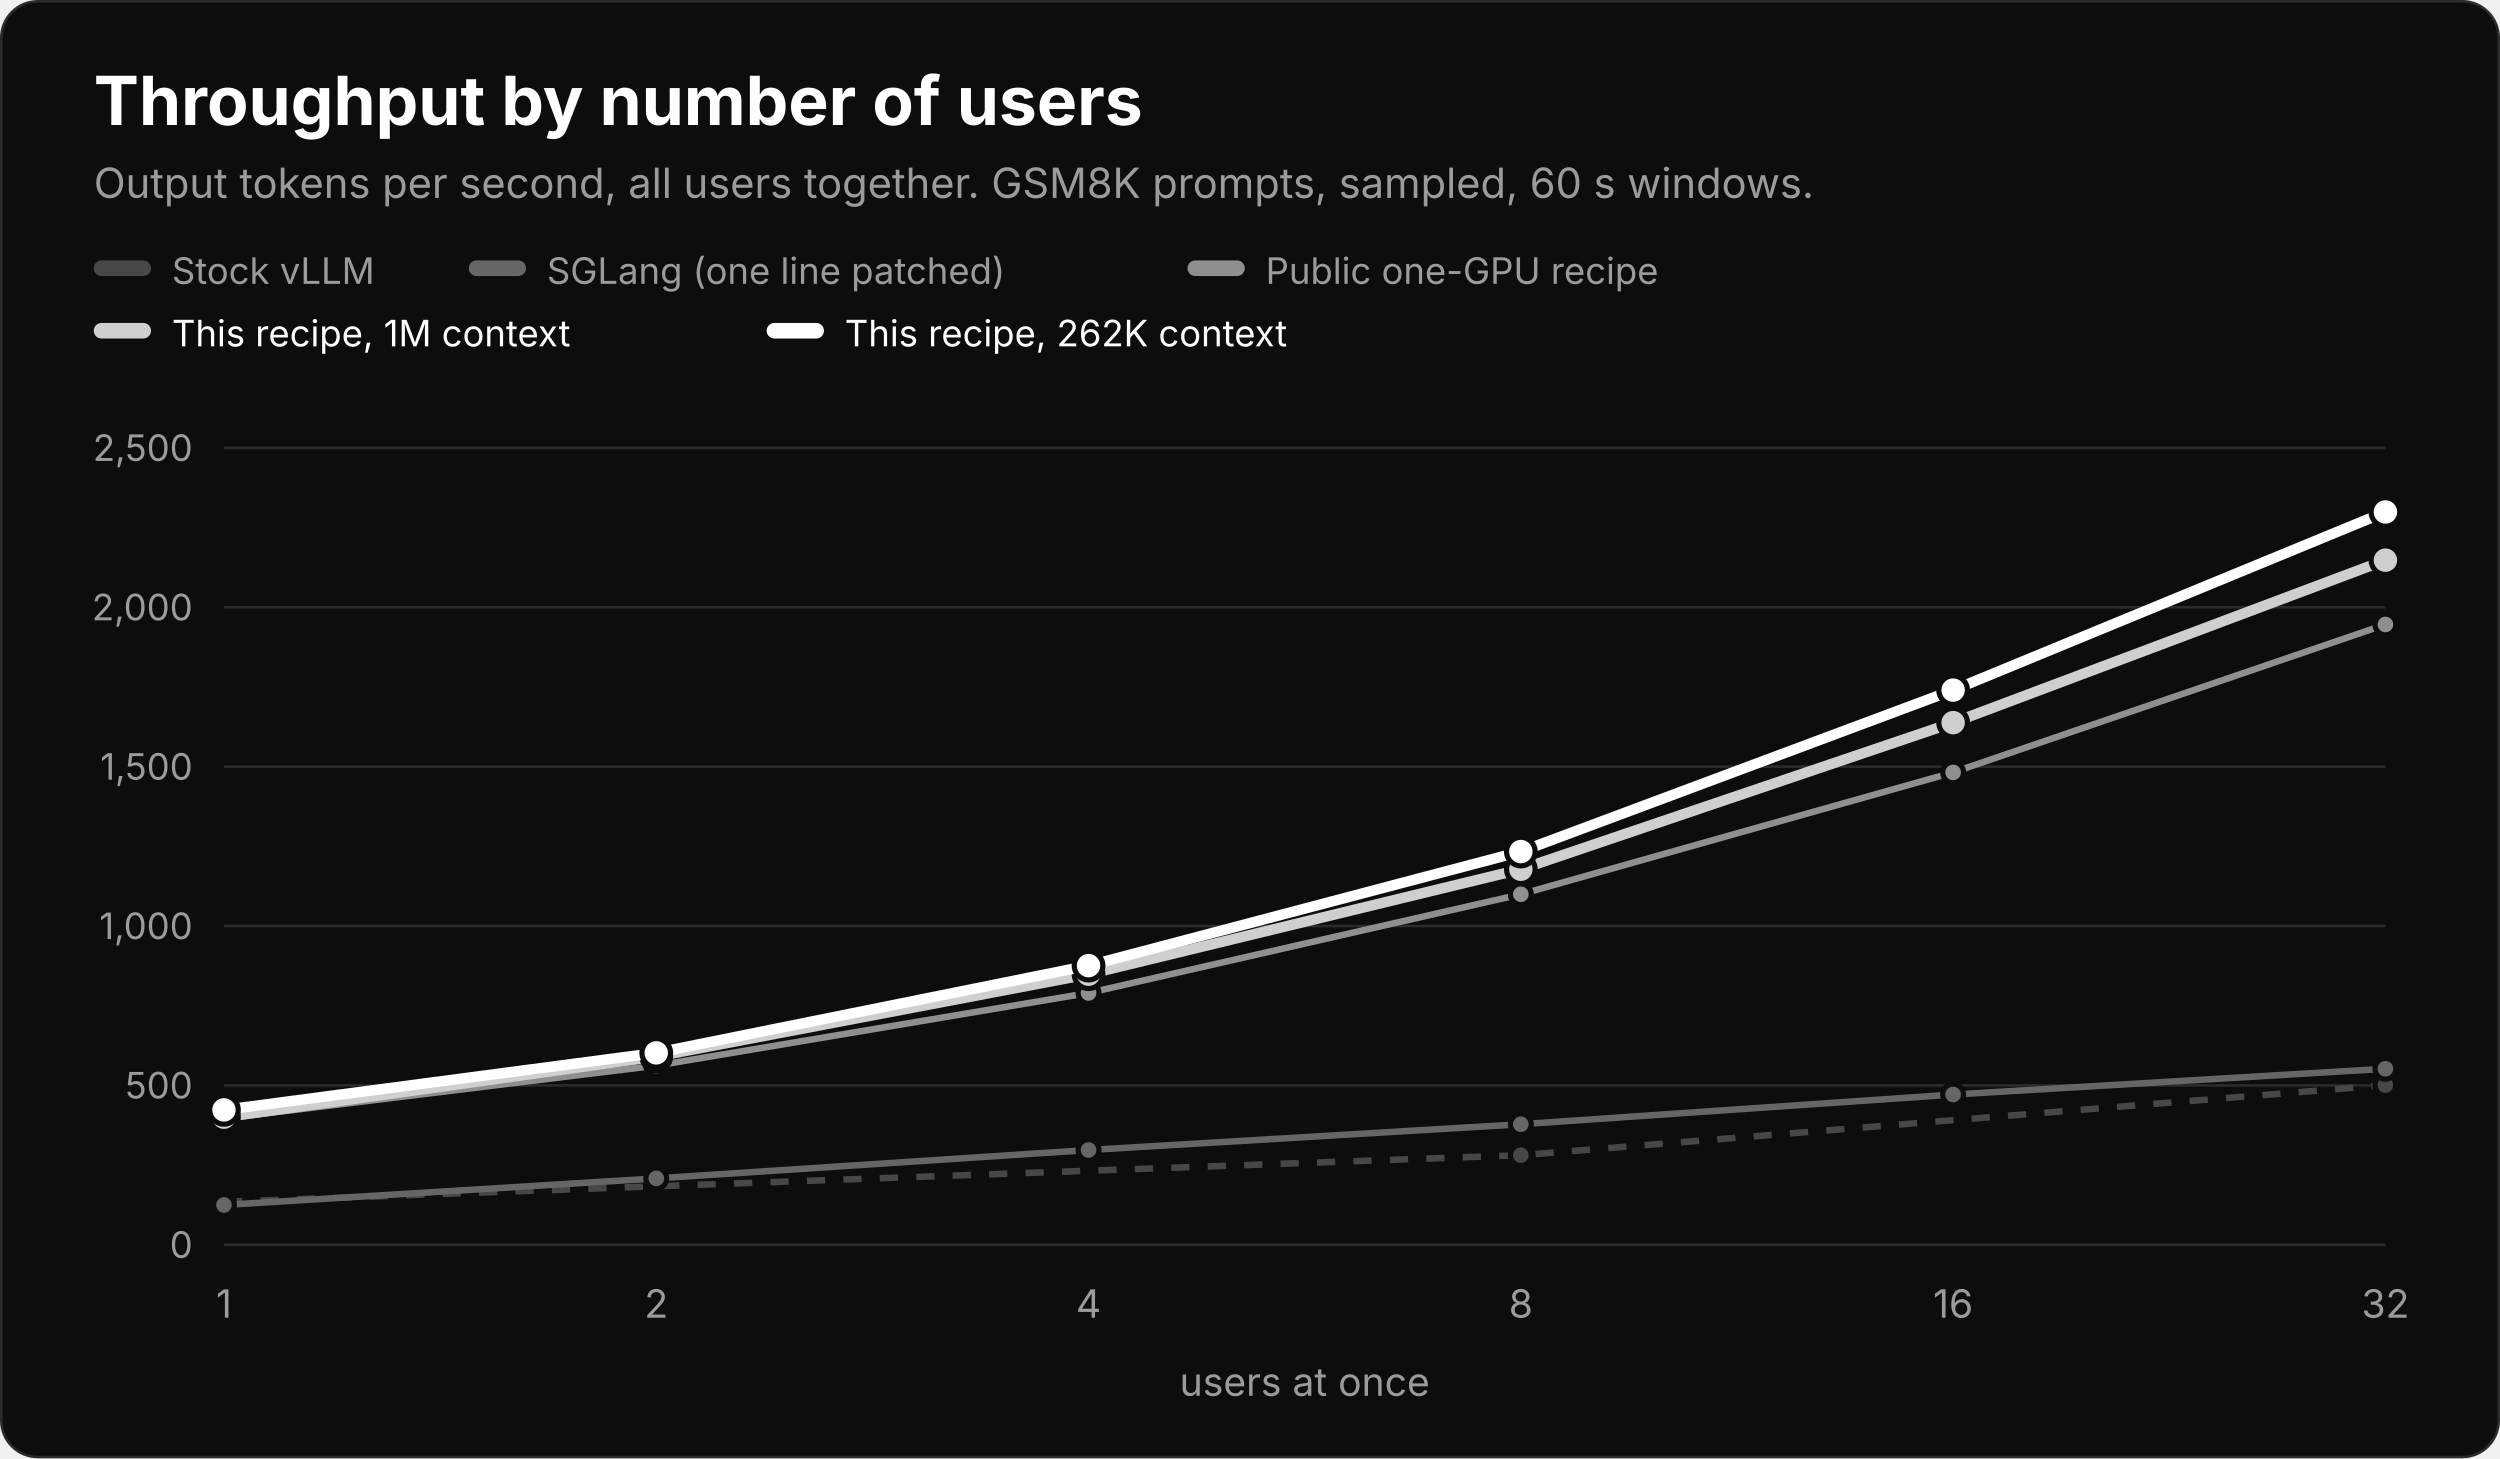
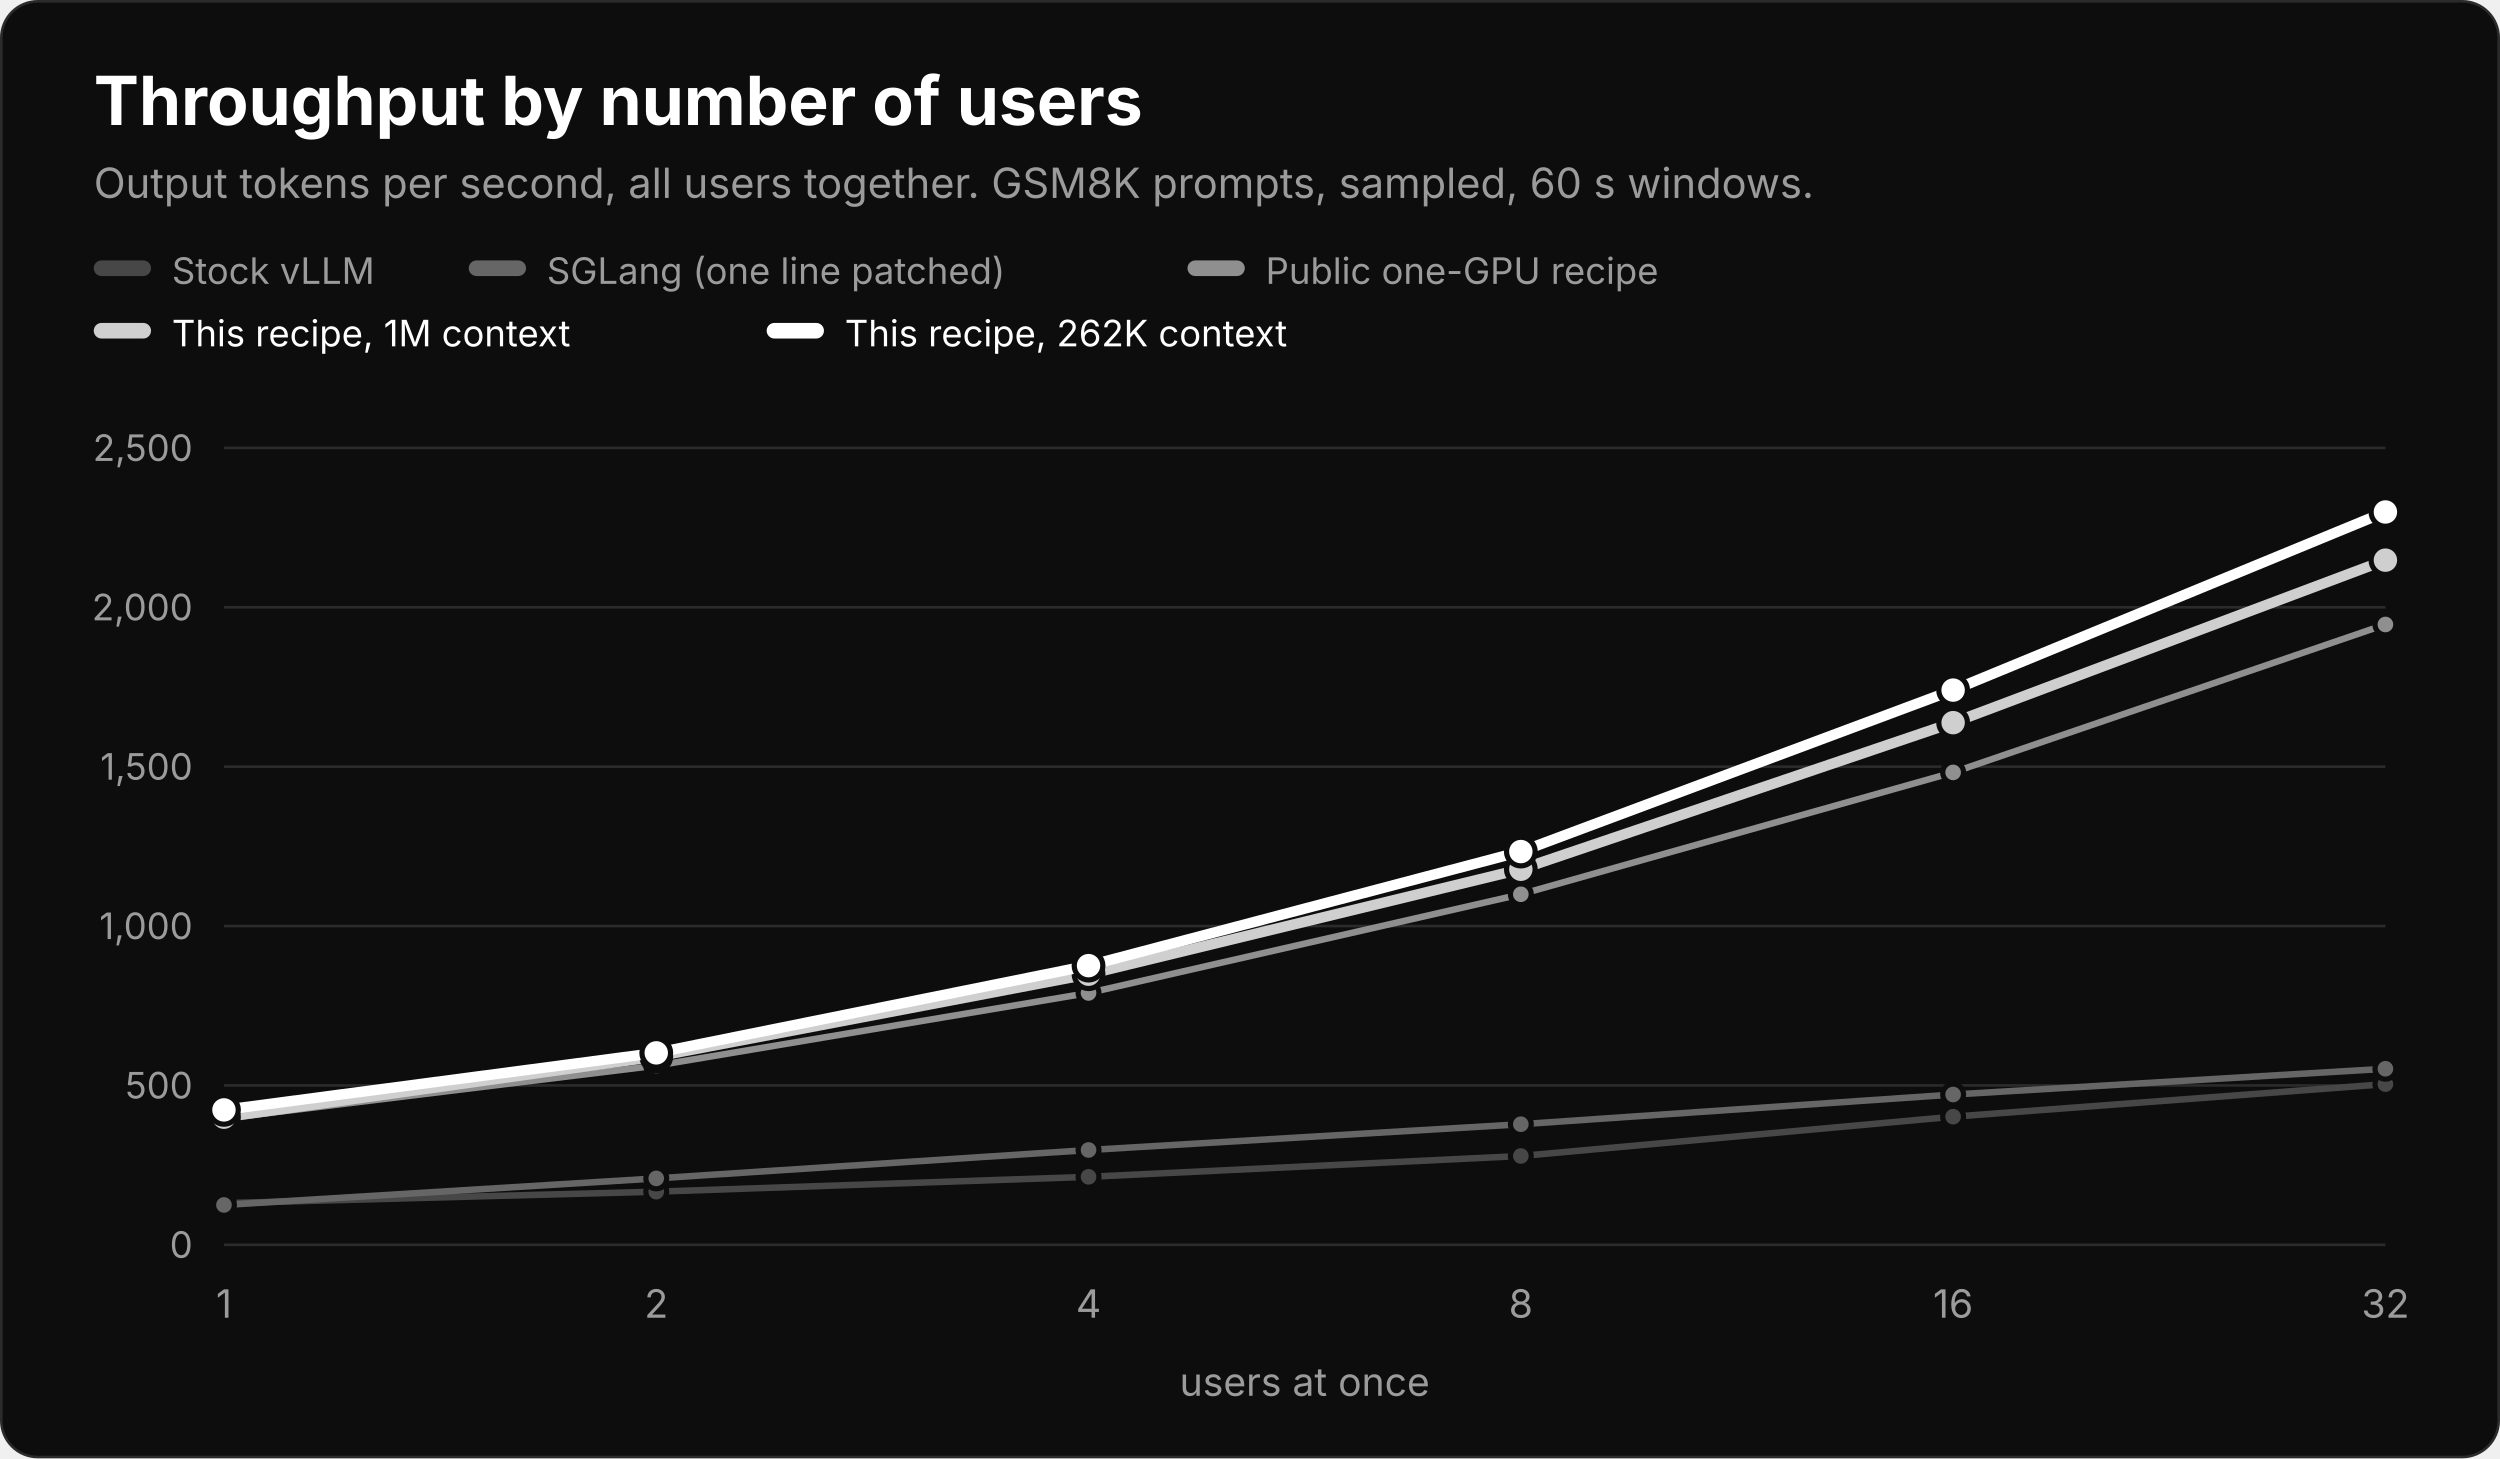
<svg xmlns="http://www.w3.org/2000/svg" viewBox="0 0 960 560" width="960" height="560" role="img">
  <rect x="0.5" y="0.5" width="959" height="559" rx="14" fill="#0d0d0d" stroke="#2b2b2b" />
  <text x="36.0" y="48.0" font-family="'Inter', 'Helvetica Neue', Helvetica, Arial, sans-serif" font-size="26" font-weight="700" fill="#ffffff" text-anchor="start">Throughput by number of users</text>
  <text x="36.0" y="76.0" font-family="'Inter', 'Helvetica Neue', Helvetica, Arial, sans-serif" font-size="16" font-weight="400" fill="#9b9b9b" text-anchor="start">Output tokens per second, all users together. GSM8K prompts, sampled, 60 s windows.</text>
  <rect x="36" y="100" width="22" height="6" rx="3" fill="#474747" />
  <text x="66.0" y="109.0" font-family="'Inter', 'Helvetica Neue', Helvetica, Arial, sans-serif" font-size="14" font-weight="400" fill="#9b9b9b" text-anchor="start">Stock vLLM</text>
  <rect x="180.0" y="100" width="22" height="6" rx="3" fill="#666666" />
  <text x="210.0" y="109.0" font-family="'Inter', 'Helvetica Neue', Helvetica, Arial, sans-serif" font-size="14" font-weight="400" fill="#9b9b9b" text-anchor="start">SGLang (one line patched)</text>
  <rect x="456.0" y="100" width="22" height="6" rx="3" fill="#8f8f8f" />
  <text x="486.0" y="109.0" font-family="'Inter', 'Helvetica Neue', Helvetica, Arial, sans-serif" font-size="14" font-weight="400" fill="#9b9b9b" text-anchor="start">Public one-GPU recipe</text>
  <rect x="36" y="124" width="22" height="6" rx="3" fill="#cfcfcf" />
  <text x="66.0" y="133.0" font-family="'Inter', 'Helvetica Neue', Helvetica, Arial, sans-serif" font-size="14" font-weight="400" fill="#ffffff" text-anchor="start">This recipe, 1M context</text>
  <rect x="294.4" y="124" width="22" height="6" rx="3" fill="#ffffff" />
  <text x="324.4" y="133.0" font-family="'Inter', 'Helvetica Neue', Helvetica, Arial, sans-serif" font-size="14" font-weight="400" fill="#ffffff" text-anchor="start">This recipe, 262K context</text>
  <line x1="86" y1="478.0" x2="916" y2="478.0" stroke="#2b2b2b" />
  <text x="74.0" y="483.0" font-family="'Inter', 'Helvetica Neue', Helvetica, Arial, sans-serif" font-size="14" font-weight="400" fill="#9b9b9b" text-anchor="end">0</text>
  <line x1="86" y1="416.8" x2="916" y2="416.8" stroke="#2b2b2b" />
  <text x="74.0" y="421.8" font-family="'Inter', 'Helvetica Neue', Helvetica, Arial, sans-serif" font-size="14" font-weight="400" fill="#9b9b9b" text-anchor="end">500</text>
  <line x1="86" y1="355.6" x2="916" y2="355.6" stroke="#2b2b2b" />
  <text x="74.0" y="360.6" font-family="'Inter', 'Helvetica Neue', Helvetica, Arial, sans-serif" font-size="14" font-weight="400" fill="#9b9b9b" text-anchor="end">1,000</text>
  <line x1="86" y1="294.4" x2="916" y2="294.4" stroke="#2b2b2b" />
  <text x="74.0" y="299.4" font-family="'Inter', 'Helvetica Neue', Helvetica, Arial, sans-serif" font-size="14" font-weight="400" fill="#9b9b9b" text-anchor="end">1,500</text>
  <line x1="86" y1="233.2" x2="916" y2="233.2" stroke="#2b2b2b" />
  <text x="74.0" y="238.2" font-family="'Inter', 'Helvetica Neue', Helvetica, Arial, sans-serif" font-size="14" font-weight="400" fill="#9b9b9b" text-anchor="end">2,000</text>
  <line x1="86" y1="172.0" x2="916" y2="172.0" stroke="#2b2b2b" />
  <text x="74.0" y="177.0" font-family="'Inter', 'Helvetica Neue', Helvetica, Arial, sans-serif" font-size="14" font-weight="400" fill="#9b9b9b" text-anchor="end">2,500</text>
  <text x="86.0" y="506.0" font-family="'Inter', 'Helvetica Neue', Helvetica, Arial, sans-serif" font-size="15" font-weight="400" fill="#9b9b9b" text-anchor="middle">1</text>
  <text x="252.0" y="506.0" font-family="'Inter', 'Helvetica Neue', Helvetica, Arial, sans-serif" font-size="15" font-weight="400" fill="#9b9b9b" text-anchor="middle">2</text>
  <text x="418.0" y="506.0" font-family="'Inter', 'Helvetica Neue', Helvetica, Arial, sans-serif" font-size="15" font-weight="400" fill="#9b9b9b" text-anchor="middle">4</text>
  <text x="584.0" y="506.0" font-family="'Inter', 'Helvetica Neue', Helvetica, Arial, sans-serif" font-size="15" font-weight="400" fill="#9b9b9b" text-anchor="middle">8</text>
  <text x="750.0" y="506.0" font-family="'Inter', 'Helvetica Neue', Helvetica, Arial, sans-serif" font-size="15" font-weight="400" fill="#9b9b9b" text-anchor="middle">16</text>
  <text x="916.0" y="506.0" font-family="'Inter', 'Helvetica Neue', Helvetica, Arial, sans-serif" font-size="15" font-weight="400" fill="#9b9b9b" text-anchor="middle">32</text>
  <text x="501.0" y="536.0" font-family="'Inter', 'Helvetica Neue', Helvetica, Arial, sans-serif" font-size="15" font-weight="400" fill="#9b9b9b" text-anchor="middle">users at once</text>
-   <polyline fill="none" stroke="#474747" stroke-width="2.5" stroke-linejoin="round" stroke-dasharray="7 7" points="86.0,461.5 584.0,443.6 916.0,416.7" />
-   <circle cx="86.0" cy="461.5" r="4" fill="#474747" stroke="#0d0d0d" stroke-width="2" />
-   <circle cx="584.0" cy="443.6" r="4" fill="#474747" stroke="#0d0d0d" stroke-width="2" />
-   <circle cx="916.0" cy="416.7" r="4" fill="#474747" stroke="#0d0d0d" stroke-width="2" />
+   <polyline fill="none" stroke="#474747" stroke-width="2.5" stroke-linejoin="round" points="86.0,462.0 252.0,457.6 418.0,451.9 584.0,443.9 750.0,428.8 916.0,416.3" />
+   <circle cx="86.0" cy="462.0" r="4" fill="#474747" stroke="#0d0d0d" stroke-width="2" />
+   <circle cx="252.0" cy="457.6" r="4" fill="#474747" stroke="#0d0d0d" stroke-width="2" />
+   <circle cx="418.0" cy="451.9" r="4" fill="#474747" stroke="#0d0d0d" stroke-width="2" />
+   <circle cx="584.0" cy="443.9" r="4" fill="#474747" stroke="#0d0d0d" stroke-width="2" />
+   <circle cx="750.0" cy="428.8" r="4" fill="#474747" stroke="#0d0d0d" stroke-width="2" />
+   <circle cx="916.0" cy="416.3" r="4" fill="#474747" stroke="#0d0d0d" stroke-width="2" />
  <polyline fill="none" stroke="#666666" stroke-width="2.5" stroke-linejoin="round" points="86.0,462.7 252.0,452.5 418.0,441.6 584.0,431.7 750.0,420.3 916.0,410.4" />
  <circle cx="86.0" cy="462.7" r="4" fill="#666666" stroke="#0d0d0d" stroke-width="2" />
  <circle cx="252.0" cy="452.5" r="4" fill="#666666" stroke="#0d0d0d" stroke-width="2" />
  <circle cx="418.0" cy="441.6" r="4" fill="#666666" stroke="#0d0d0d" stroke-width="2" />
  <circle cx="584.0" cy="431.7" r="4" fill="#666666" stroke="#0d0d0d" stroke-width="2" />
  <circle cx="750.0" cy="420.3" r="4" fill="#666666" stroke="#0d0d0d" stroke-width="2" />
  <circle cx="916.0" cy="410.4" r="4" fill="#666666" stroke="#0d0d0d" stroke-width="2" />
  <polyline fill="none" stroke="#8f8f8f" stroke-width="2.5" stroke-linejoin="round" points="86.0,429.5 252.0,409.2 418.0,381.3 584.0,343.4 750.0,296.6 916.0,239.8" />
  <circle cx="86.0" cy="429.5" r="4" fill="#8f8f8f" stroke="#0d0d0d" stroke-width="2" />
  <circle cx="252.0" cy="409.2" r="4" fill="#8f8f8f" stroke="#0d0d0d" stroke-width="2" />
  <circle cx="418.0" cy="381.3" r="4" fill="#8f8f8f" stroke="#0d0d0d" stroke-width="2" />
  <circle cx="584.0" cy="343.4" r="4" fill="#8f8f8f" stroke="#0d0d0d" stroke-width="2" />
  <circle cx="750.0" cy="296.6" r="4" fill="#8f8f8f" stroke="#0d0d0d" stroke-width="2" />
  <circle cx="916.0" cy="239.8" r="4" fill="#8f8f8f" stroke="#0d0d0d" stroke-width="2" />
  <polyline fill="none" stroke="#cfcfcf" stroke-width="4" stroke-linejoin="round" points="86.0,429.0 252.0,405.7 418.0,374.1 584.0,333.8 750.0,277.5 916.0,215.1" />
  <circle cx="86.0" cy="429.0" r="5.5" fill="#cfcfcf" stroke="#0d0d0d" stroke-width="2" />
  <circle cx="252.0" cy="405.7" r="5.5" fill="#cfcfcf" stroke="#0d0d0d" stroke-width="2" />
  <circle cx="418.0" cy="374.1" r="5.5" fill="#cfcfcf" stroke="#0d0d0d" stroke-width="2" />
  <circle cx="584.0" cy="333.8" r="5.5" fill="#cfcfcf" stroke="#0d0d0d" stroke-width="2" />
  <circle cx="750.0" cy="277.5" r="5.5" fill="#cfcfcf" stroke="#0d0d0d" stroke-width="2" />
  <circle cx="916.0" cy="215.1" r="5.5" fill="#cfcfcf" stroke="#0d0d0d" stroke-width="2" />
  <polyline fill="none" stroke="#ffffff" stroke-width="4" stroke-linejoin="round" points="86.0,426.2 252.0,404.3 418.0,370.8 584.0,327.0 750.0,265.0 916.0,196.6" />
  <circle cx="86.0" cy="426.2" r="5.5" fill="#ffffff" stroke="#0d0d0d" stroke-width="2" />
  <circle cx="252.0" cy="404.3" r="5.5" fill="#ffffff" stroke="#0d0d0d" stroke-width="2" />
  <circle cx="418.0" cy="370.8" r="5.5" fill="#ffffff" stroke="#0d0d0d" stroke-width="2" />
  <circle cx="584.0" cy="327.0" r="5.5" fill="#ffffff" stroke="#0d0d0d" stroke-width="2" />
  <circle cx="750.0" cy="265.0" r="5.5" fill="#ffffff" stroke="#0d0d0d" stroke-width="2" />
  <circle cx="916.0" cy="196.6" r="5.5" fill="#ffffff" stroke="#0d0d0d" stroke-width="2" />
</svg>
